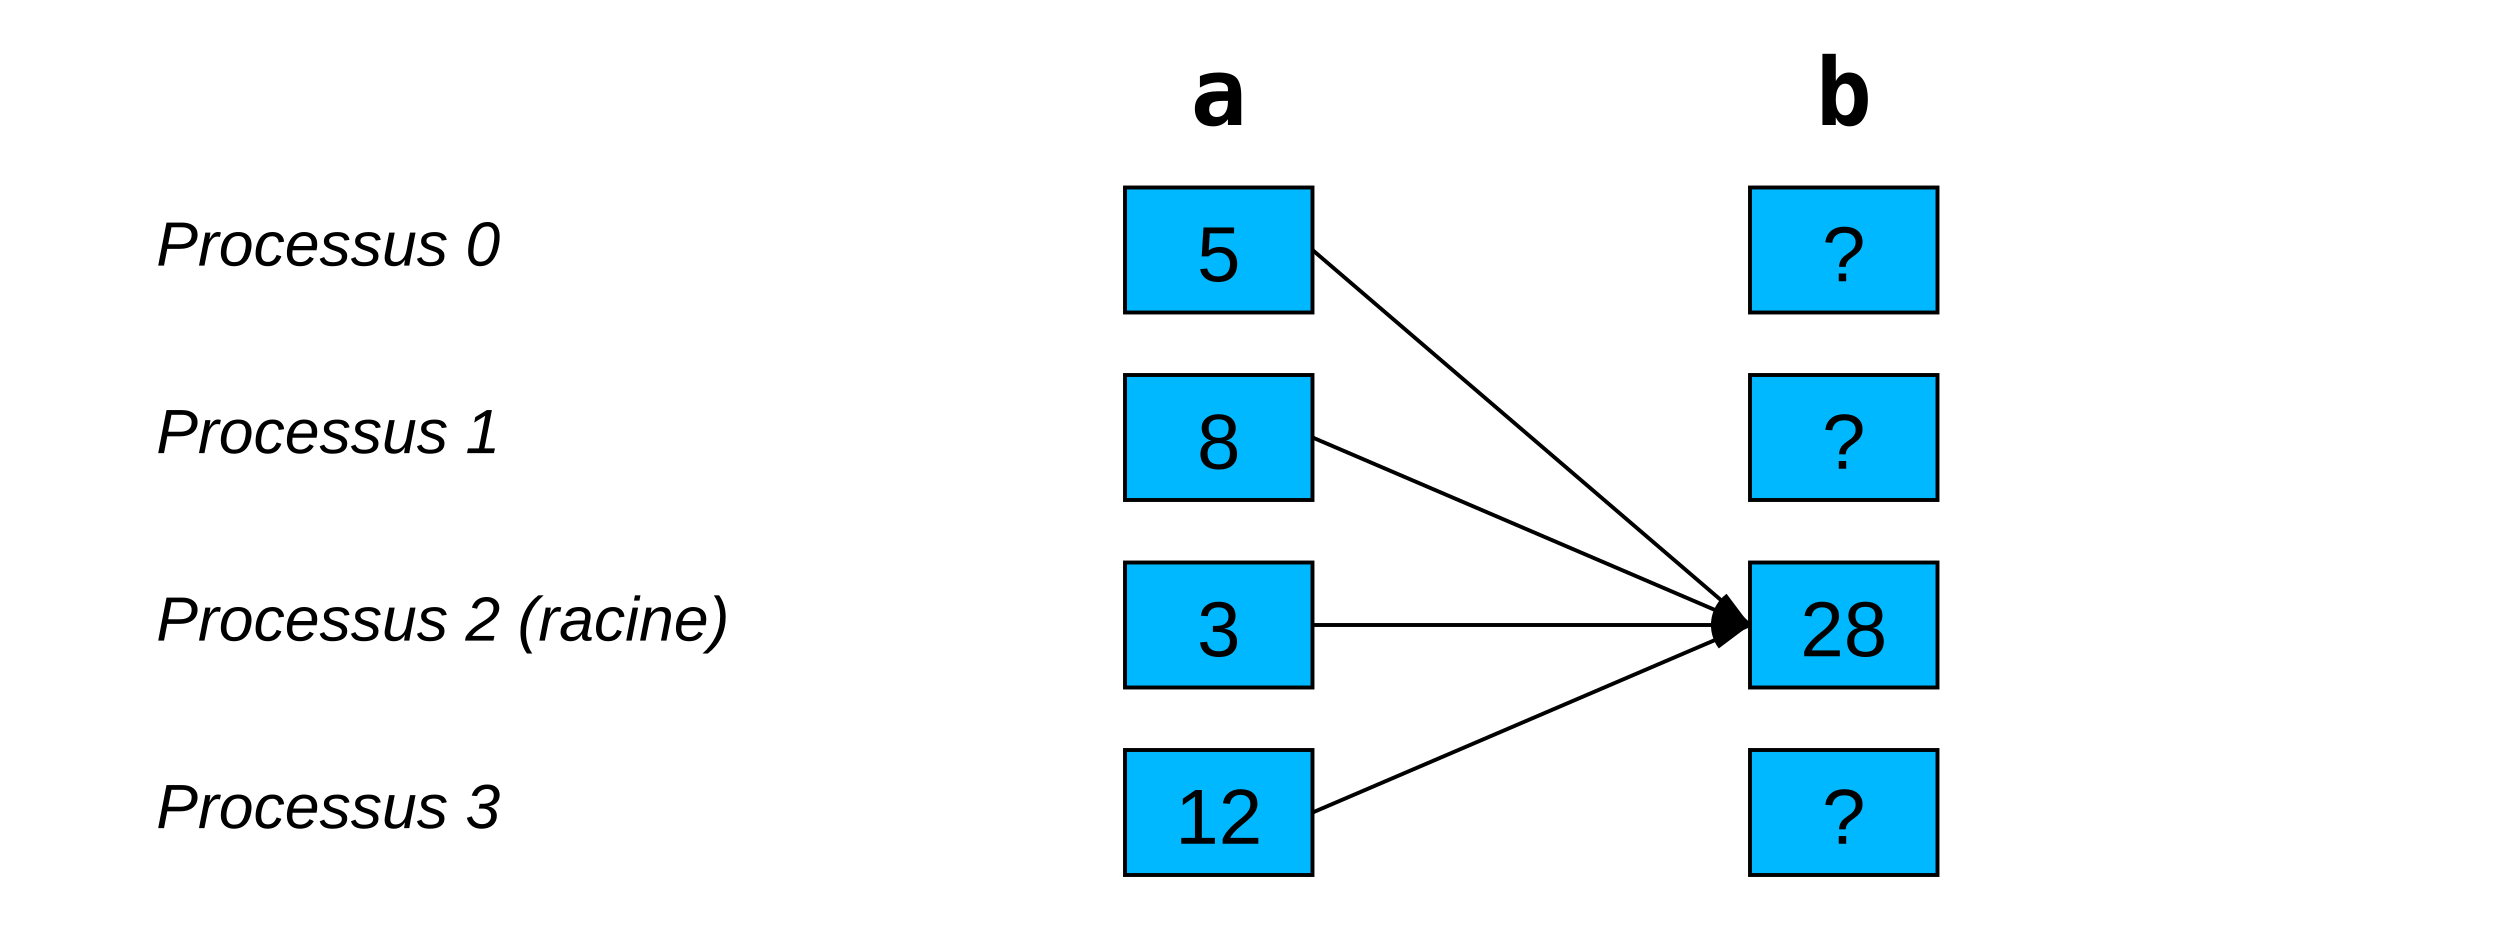
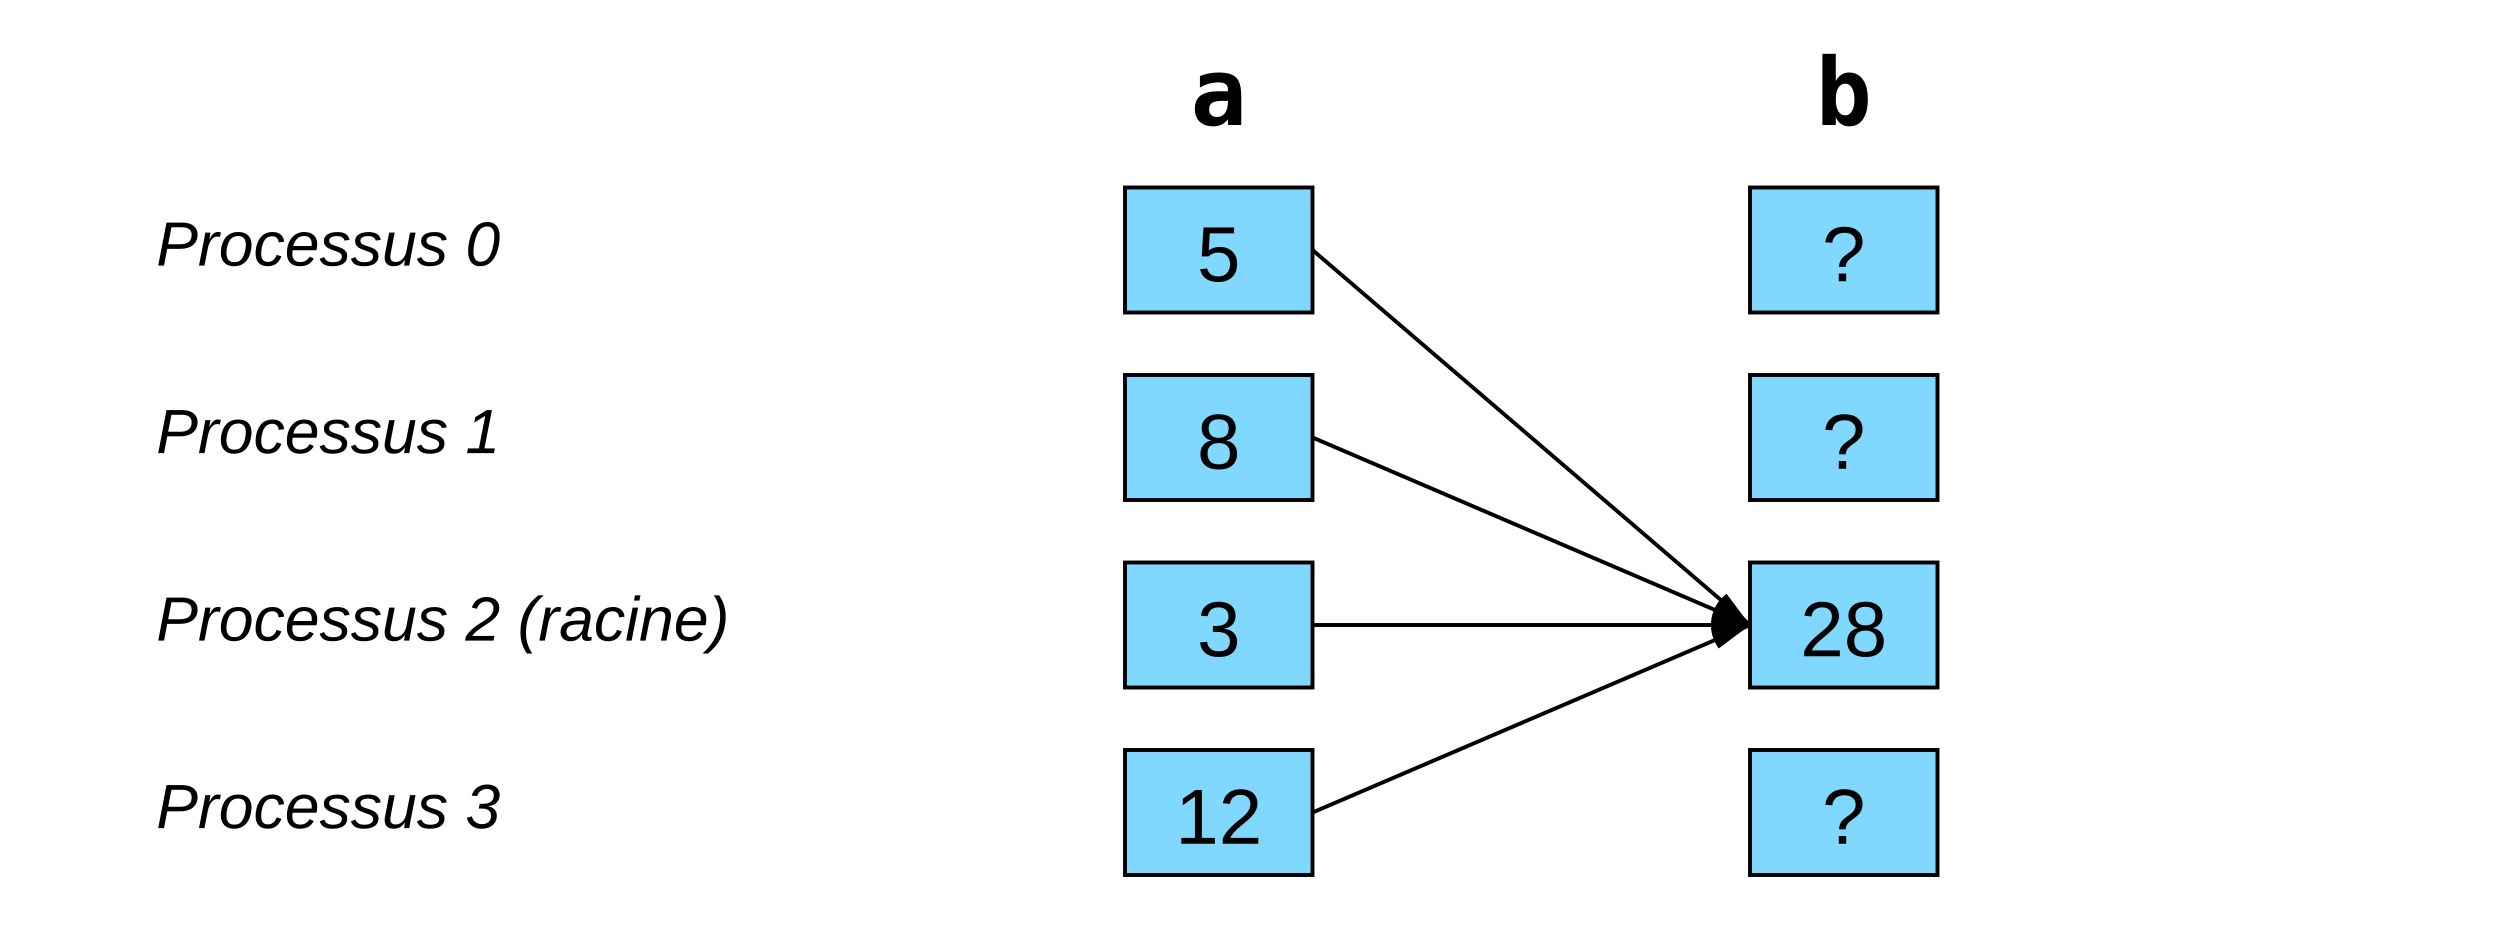
<svg xmlns="http://www.w3.org/2000/svg" viewBox="0 0 640 240">
  <style>
-     .rect-bleu{fill: #00b8ff; stroke: black;}
+     .rect-bleu{fill: #80d8ff; stroke: black;}
    .debug{fill:#ff0000;}
  </style>
  <defs>
    <rect id="rectBleu" width="48" height="32" class="rect-bleu" />
  </defs>
  <rect width="100%" height="100%" fill="None" class="" />
  <g transform="translate(192 0)">
    <g transform="translate(96 0)">
      <use href="#rectBleu" y="48" />
      <use href="#rectBleu" y="96" />
      <use href="#rectBleu" y="144" />
      <use href="#rectBleu" y="192" />
    </g>
    <g transform="translate(144 16)">
      <line x1="0" x2="112" stroke="black" y1="48" y2="144" />
      <line x1="0" x2="112" stroke="black" y1="96" y2="144" />
      <line x1="0" x2="112" stroke="black" y1="144" y2="144" />
      <line x1="0" x2="112" stroke="black" y1="192" y2="144" />
      <path d="M 112 144  l -6.0 -8.0  a 10 10, 0, 0 0, -2.0 14.0 Z" />
    </g>
    <g transform="translate(256 0)">
      <use href="#rectBleu" y="48" />
      <use href="#rectBleu" y="96" />
      <use href="#rectBleu" y="144" />
      <use href="#rectBleu" y="192" />
    </g>
    <g transform="translate(200 32)" text-anchor="middle" font-family="monospace" font-size="24" font-weight="bold">
      <text x="-80">a</text>
      <text x="80">b</text>
    </g>
    <g transform="translate(-152 20)" alignment-baseline="middle" font-family="Arial" font-size="16" font-style="italic">
      <text y="48">Processus 0</text>
      <text y="96">Processus 1</text>
      <text y="144">Processus 2 (racine)</text>
      <text y="192">Processus 3</text>
    </g>
    <g transform="translate(120 24)" alignment-baseline="middle" text-anchor="middle" font-family="Arial" font-size="20">
      <text y="48">5</text>
      <text y="96">8</text>
      <text y="144">3</text>
      <text y="192">12</text>
    </g>
    <g transform="translate(280 24)" alignment-baseline="middle" text-anchor="middle" font-family="Arial" font-size="20">
      <text y="48">?</text>
      <text y="96">?</text>
      <text y="144">28</text>
      <text y="192">?</text>
    </g>
  </g>
</svg>
